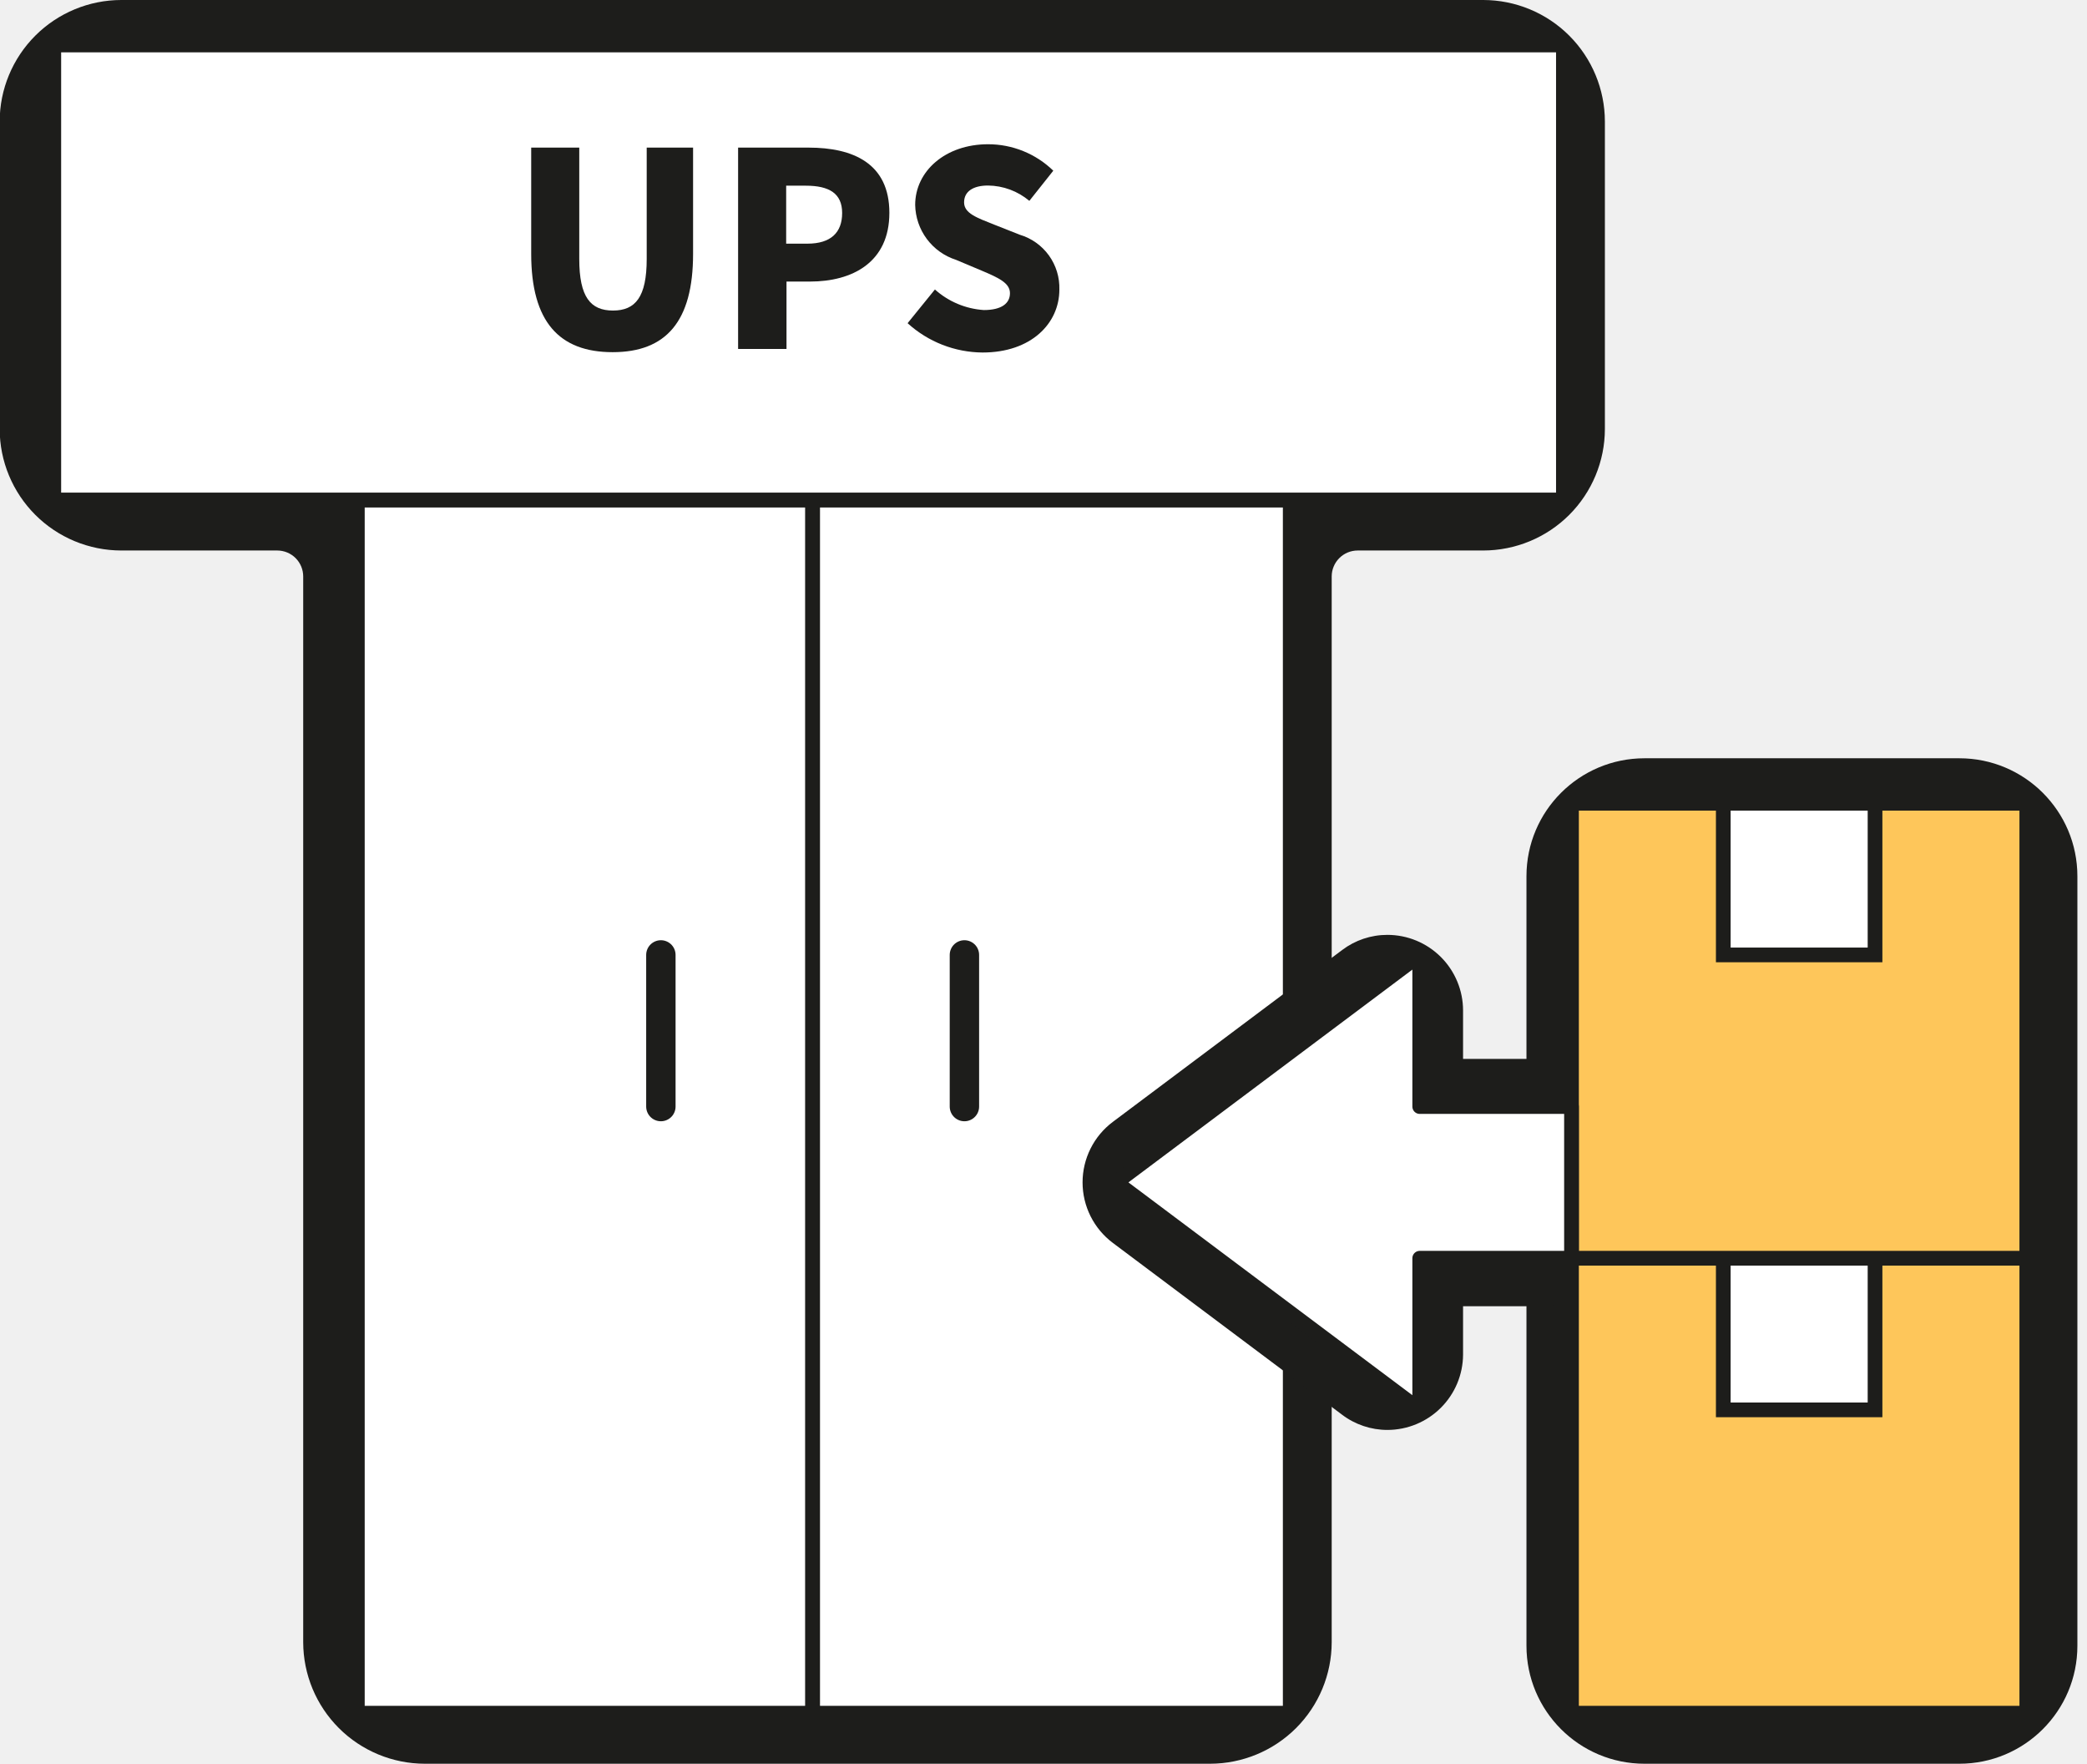
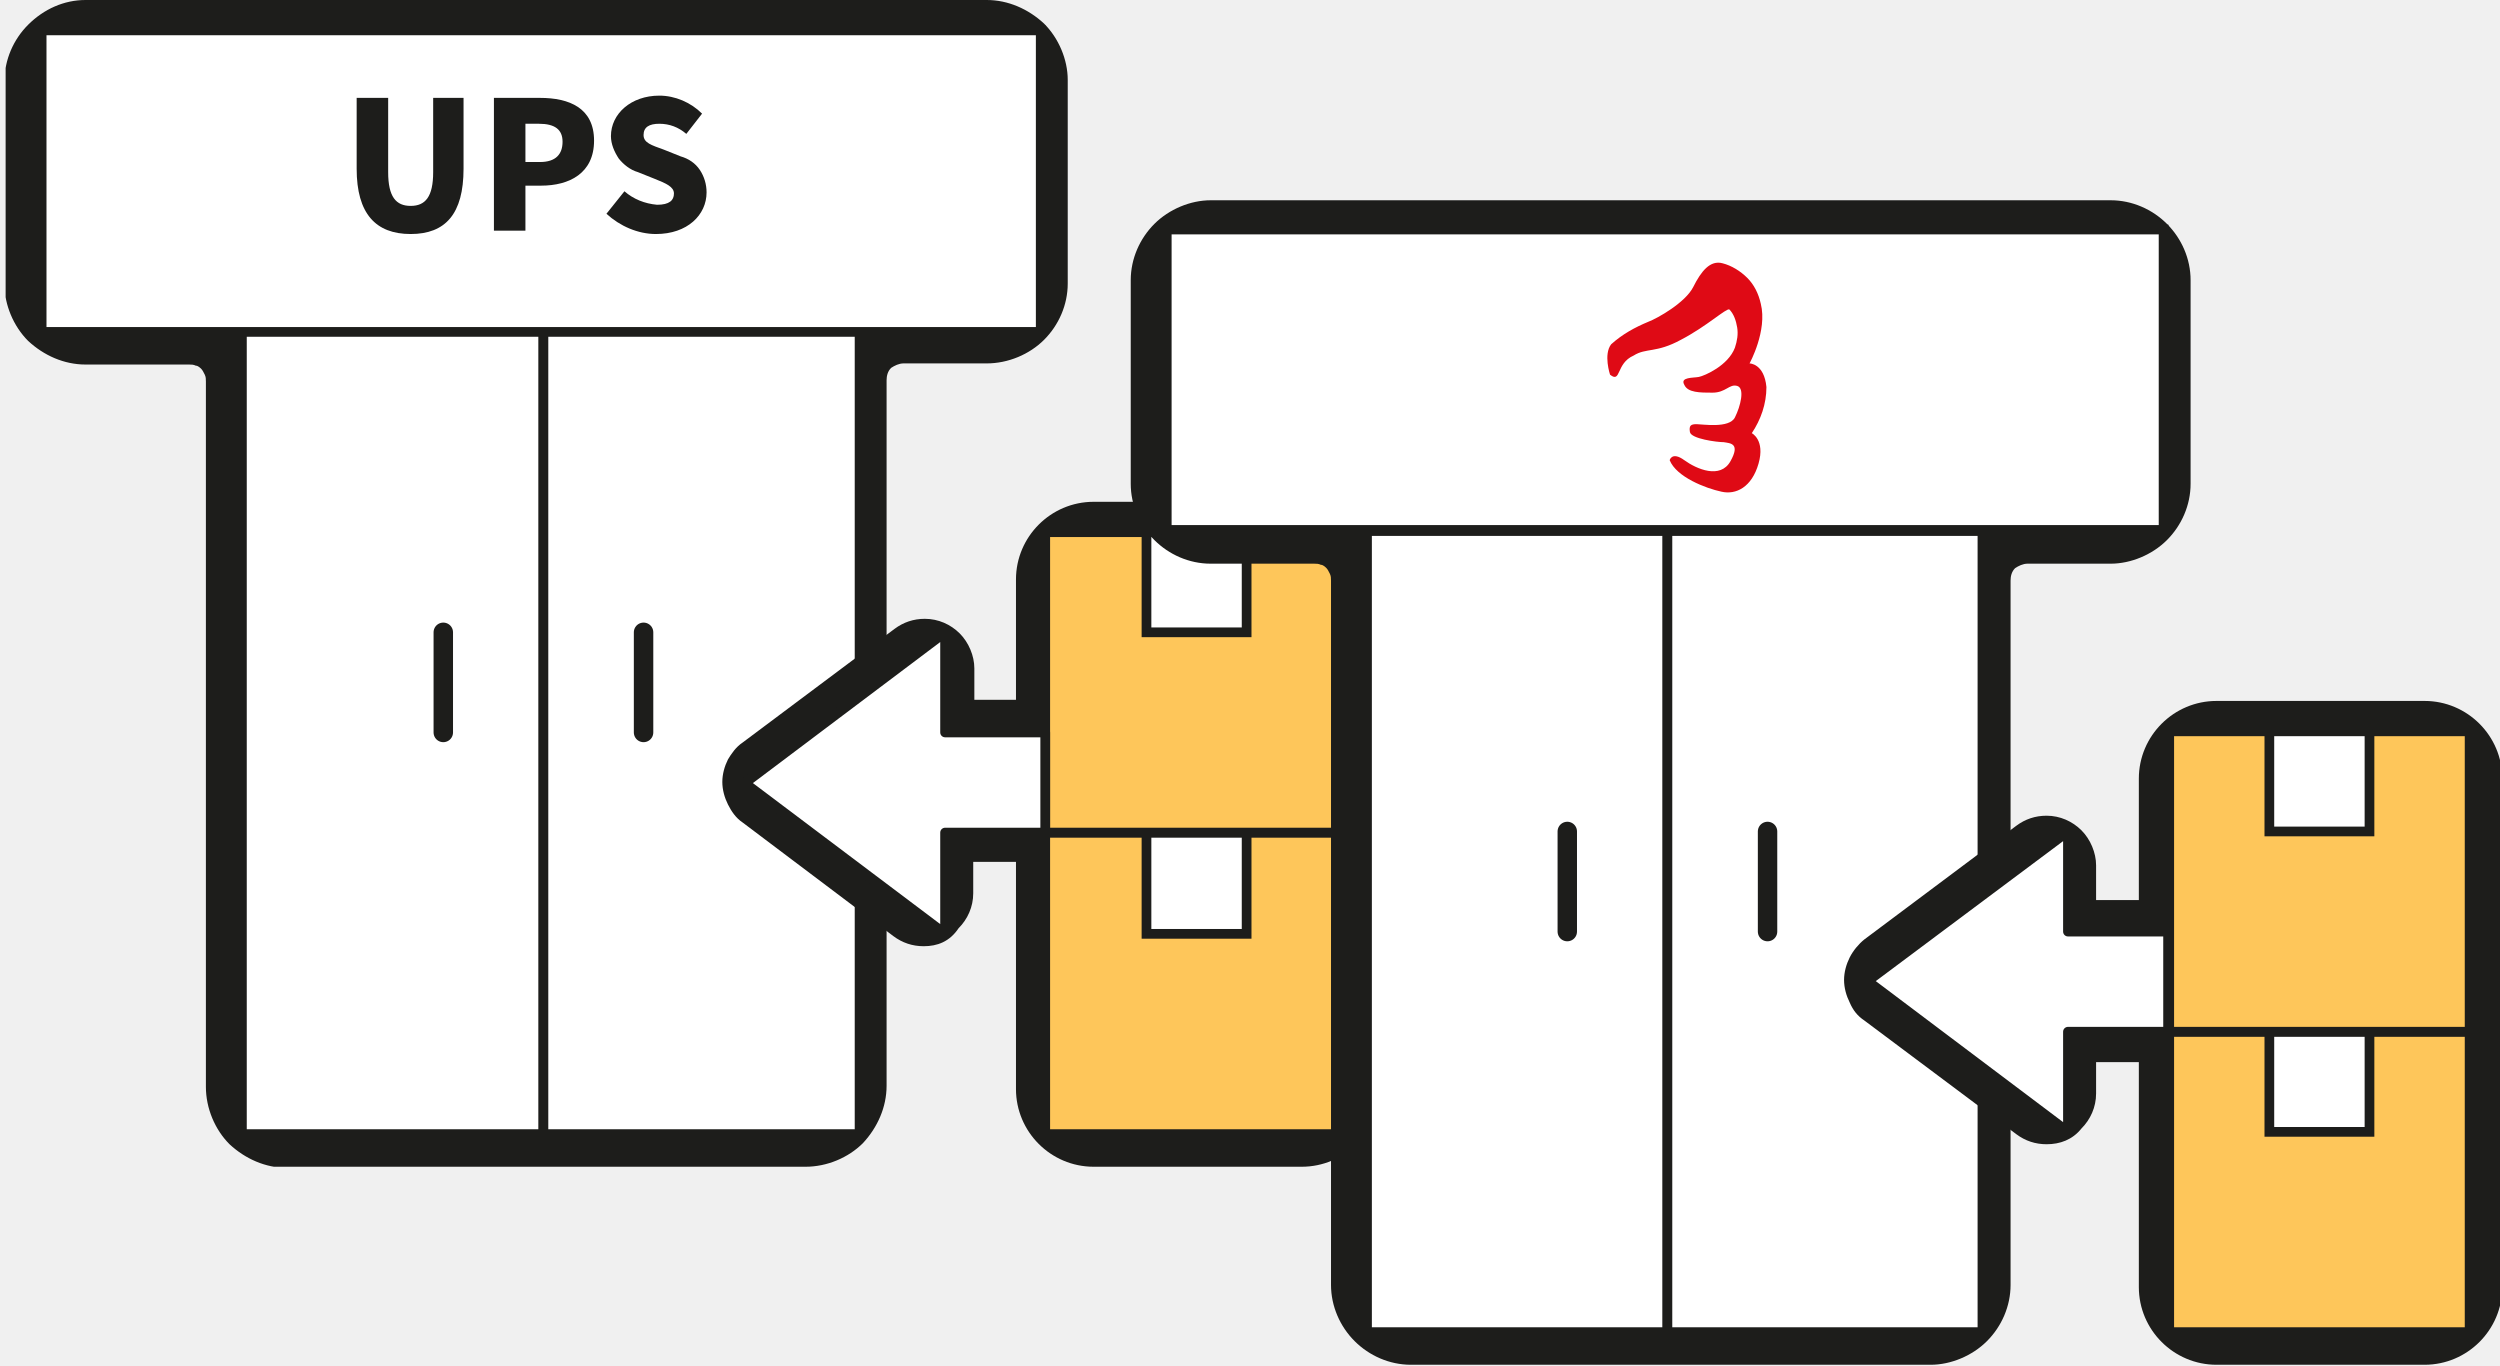
- <svg xmlns="http://www.w3.org/2000/svg" width="142" height="120" viewBox="0 0 142 120" fill="none">
-   <g clip-path="url(#clip0)">
-     <path d="M28.903 120C26.71 119.997 24.608 119.125 23.057 117.576C21.506 116.026 20.634 113.925 20.63 111.734V39.22C20.63 38.989 20.585 38.759 20.496 38.545C20.407 38.331 20.277 38.136 20.113 37.972C19.949 37.808 19.754 37.678 19.54 37.589C19.325 37.501 19.096 37.455 18.863 37.455H8.25C6.057 37.452 3.955 36.58 2.404 35.031C0.853 33.481 -0.019 31.38 -0.022 29.189V8.266C-0.019 6.075 0.853 3.974 2.404 2.424C3.955 0.875 6.057 0.003 8.25 1.90735e-06H100.924C103.117 0.003 105.22 0.875 106.771 2.424C108.321 3.974 109.194 6.075 109.197 8.266V29.189C109.194 31.38 108.321 33.481 106.771 35.031C105.22 36.58 103.117 37.452 100.924 37.455H92.376C91.908 37.455 91.458 37.641 91.127 37.972C90.796 38.303 90.609 38.752 90.609 39.22V111.734C90.606 113.925 89.734 116.026 88.183 117.576C86.632 119.125 84.53 119.997 82.337 120H28.903Z" fill="#1D1D1B" />
-     <path d="M133.315 51.591H111.893C107.457 51.591 103.861 55.184 103.861 59.616V111.975C103.861 116.407 107.457 120 111.893 120H133.315C137.75 120 141.346 116.407 141.346 111.975V59.616C141.346 55.184 137.75 51.591 133.315 51.591Z" fill="#1D1D1B" />
-     <path d="M55.293 34.016H24.314V116.561H55.293V34.016Z" fill="white" stroke="#1D1D1B" stroke-miterlimit="10" />
-     <path d="M87.787 34.016H55.293V116.561H87.787V34.016Z" fill="white" stroke="#1D1D1B" stroke-miterlimit="10" />
-     <path d="M106.374 3.061H3.66V34.016H106.374V3.061Z" fill="white" stroke="#1D1D1B" stroke-miterlimit="10" />
-     <path d="M94.407 97.289C93.293 97.291 92.209 96.929 91.32 96.257L75.716 84.563C75.077 84.083 74.558 83.462 74.201 82.748C73.844 82.033 73.658 81.246 73.658 80.447C73.658 79.649 73.844 78.861 74.201 78.147C74.558 77.432 75.077 76.811 75.716 76.331L91.32 64.637C92.205 63.968 93.285 63.606 94.395 63.606C95.762 63.606 97.072 64.148 98.038 65.113C99.004 66.079 99.547 67.388 99.547 68.753V72.044H104.722C106.088 72.044 107.398 72.586 108.365 73.551C109.331 74.517 109.873 75.826 109.873 77.191V83.726C109.873 85.091 109.331 86.4 108.365 87.366C107.398 88.331 106.088 88.874 104.722 88.874H99.547V92.164C99.541 93.523 98.997 94.825 98.034 95.785C97.071 96.745 95.767 97.286 94.407 97.289Z" fill="#1D1D1B" />
-     <path d="M137.904 116.561H106.925V85.606H117.251H137.904V116.561Z" fill="#FEC65A" stroke="#1D1D1B" stroke-miterlimit="10" />
-     <path d="M127.578 85.606H117.252V95.924H127.578V85.606Z" fill="white" stroke="#1D1D1B" stroke-miterlimit="10" />
-     <path d="M137.904 85.606H106.925V54.652H117.251H137.904V85.606Z" fill="#FEC65A" stroke="#1D1D1B" stroke-miterlimit="10" />
-     <path d="M127.578 54.652H117.252V64.97H127.578V54.652Z" fill="white" stroke="#1D1D1B" stroke-miterlimit="10" />
-     <path d="M36.143 17.277V10.043H39.413V17.621C39.413 20.212 40.181 21.129 41.707 21.129C43.233 21.129 44.002 20.212 44.002 17.621V10.043H47.157V17.277C47.157 21.863 45.322 23.961 41.684 23.961C38.047 23.961 36.143 21.886 36.143 17.277Z" fill="#1D1D1B" />
-     <path d="M50.221 10.043H55.017C58.034 10.043 60.513 11.109 60.513 14.48C60.513 17.85 58 19.157 55.109 19.157H53.514V23.743H50.221V10.043ZM54.937 16.578C56.531 16.578 57.3 15.821 57.3 14.491C57.3 13.161 56.417 12.634 54.833 12.634H53.491V16.578H54.925H54.937Z" fill="#1D1D1B" />
-     <path d="M61.753 21.989L63.612 19.696C64.533 20.521 65.705 21.014 66.939 21.095C68.155 21.095 68.718 20.636 68.718 19.948C68.718 19.261 67.96 18.905 66.79 18.412L65.046 17.678C64.251 17.423 63.556 16.925 63.058 16.255C62.56 15.585 62.284 14.775 62.269 13.941C62.269 11.648 64.323 9.814 67.226 9.814C68.884 9.812 70.478 10.458 71.666 11.614L70.037 13.666C69.249 13.003 68.256 12.634 67.226 12.623C66.216 12.623 65.597 13.024 65.597 13.769C65.597 14.514 66.457 14.812 67.673 15.294L69.383 15.97C70.183 16.208 70.881 16.704 71.369 17.38C71.856 18.056 72.106 18.875 72.079 19.708C72.079 22.001 70.163 23.984 66.859 23.984C64.969 23.972 63.15 23.261 61.753 21.989Z" fill="#1D1D1B" />
-     <path d="M96.598 75.288V64.97L75.945 80.447L96.598 95.924V85.606H106.925V75.288H96.598Z" fill="white" stroke="#1D1D1B" stroke-linecap="round" stroke-linejoin="round" />
-     <path d="M65.619 64.97V75.288" stroke="#1D1D1B" stroke-width="2" stroke-linecap="round" stroke-linejoin="round" />
-     <path d="M44.966 64.97V75.288" stroke="#1D1D1B" stroke-width="2" stroke-linecap="round" stroke-linejoin="round" />
+ <svg xmlns="http://www.w3.org/2000/svg" xmlns:xlink="http://www.w3.org/1999/xlink" version="1.1" id="Layer_1" x="0px" y="0px" viewBox="0 0 222.2 121.4" style="enable-background:new 0 0 222.2 121.4;" xml:space="preserve">
+   <style type="text/css">
+ 	.st0{clip-path:url(#SVGID_2_);}
+ 	.st1{fill:#1D1D1B;}
+ 	.st2{fill:#FFFFFF;stroke:#1D1D1B;stroke-width:0.864;stroke-miterlimit:10;}
+ 	.st3{fill:#FEC65A;stroke:#1D1D1B;stroke-width:0.864;stroke-miterlimit:10;}
+ 	.st4{fill:#FFFFFF;stroke:#1D1D1B;stroke-width:0.864;stroke-linecap:round;stroke-linejoin:round;}
+ 	.st5{fill:none;stroke:#1D1D1B;stroke-width:1.729;stroke-linecap:round;stroke-linejoin:round;}
+ 	.st6{clip-path:url(#SVGID_4_);}
+ 	.st7{fill:#FFFFFF;stroke:#1D1D1B;stroke-width:0.863;stroke-miterlimit:10;}
+ 	.st8{fill:#FEC65A;stroke:#1D1D1B;stroke-width:0.863;stroke-miterlimit:10;}
+ 	.st9{fill:#FFFFFF;stroke:#1D1D1B;stroke-width:0.863;stroke-linecap:round;stroke-linejoin:round;}
+ 	.st10{fill:none;stroke:#1D1D1B;stroke-width:1.726;stroke-linecap:round;stroke-linejoin:round;}
+ 	.st11{fill:#DF0A15;}
+ </style>
+   <g>
+     <defs>
+       <rect id="SVGID_1_" x="0.5" y="0" width="122.2" height="103.7" />
+     </defs>
+     <clipPath id="SVGID_2_">
+       <use xlink:href="#SVGID_1_" style="overflow:visible;" />
+     </clipPath>
+     <g class="st0">
+       <path class="st1" d="M25.5,103.8c-1.9,0-3.7-0.8-5.1-2.1c-1.3-1.3-2.1-3.2-2.1-5.1V33.9c0-0.2,0-0.4-0.1-0.6    c-0.1-0.2-0.2-0.4-0.3-0.5c-0.1-0.1-0.3-0.3-0.5-0.3c-0.2-0.1-0.4-0.1-0.6-0.1H7.6c-1.9,0-3.7-0.8-5.1-2.1c-1.3-1.3-2.1-3.2-2.1-5    V7.2c0-1.9,0.8-3.7,2.1-5C3.9,0.8,5.7,0,7.6,0h80.1c1.9,0,3.7,0.8,5.1,2.1c1.3,1.3,2.1,3.2,2.1,5v18.1c0,1.9-0.8,3.7-2.1,5    c-1.3,1.3-3.2,2.1-5.1,2.1h-7.4c-0.4,0-0.8,0.2-1.1,0.4c-0.3,0.3-0.4,0.7-0.4,1.1v62.7c0,1.9-0.8,3.7-2.1,5.1    c-1.3,1.3-3.2,2.1-5.1,2.1H25.5z" />
+       <path class="st1" d="M115.7,44.6H97.2c-3.8,0-6.9,3.1-6.9,6.9v45.3c0,3.8,3.1,6.9,6.9,6.9h18.5c3.8,0,6.9-3.1,6.9-6.9V51.6    C122.7,47.7,119.6,44.6,115.7,44.6z" />
+       <path class="st2" d="M48.3,29.4H21.5v71.4h26.8V29.4z" />
+       <path class="st2" d="M76.4,29.4H48.3v71.4h28.1V29.4z" />
+       <path class="st2" d="M92.5,2.7H3.7v26.8h88.8V2.7z" />
+       <path class="st1" d="M82.1,84.1c-1,0-1.9-0.3-2.7-0.9L66,73.1c-0.6-0.4-1-1-1.3-1.6c-0.3-0.6-0.5-1.3-0.5-2s0.2-1.4,0.5-2    C65,67,65.4,66.4,66,66l13.5-10.1c0.8-0.6,1.7-0.9,2.7-0.9c1.2,0,2.3,0.5,3.1,1.3c0.8,0.8,1.3,2,1.3,3.1v2.8H91    c1.2,0,2.3,0.5,3.1,1.3c0.8,0.8,1.3,2,1.3,3.1v5.6c0,1.2-0.5,2.3-1.3,3.1c-0.8,0.8-2,1.3-3.1,1.3h-4.5v2.8c0,1.2-0.5,2.3-1.3,3.1    C84.4,83.7,83.3,84.1,82.1,84.1z" />
+       <path class="st3" d="M119.7,100.8H92.9V74h8.9h17.9V100.8z" />
+       <path class="st2" d="M110.8,74h-8.9V83h8.9V74z" />
+       <path class="st3" d="M119.7,74H92.9V47.3h8.9h17.9V74z" />
+       <path class="st2" d="M110.8,47.3h-8.9v8.9h8.9V47.3z" />
+       <path class="st1" d="M31.7,15V8.7h2.8v6.6c0,2.2,0.7,3,2,3c1.3,0,2-0.8,2-3V8.7h2.7V15c0,4-1.6,5.8-4.7,5.8    C33.4,20.8,31.7,19,31.7,15z" />
+       <path class="st1" d="M43.9,8.7h4.1c2.6,0,4.8,0.9,4.8,3.8s-2.2,4-4.7,4h-1.4v4h-2.8V8.7z M48,14.4c1.4,0,2-0.7,2-1.8    S49.3,11,47.9,11h-1.2v3.4H48L48,14.4z" />
+       <path class="st1" d="M53.9,19l1.6-2c0.8,0.7,1.8,1.1,2.9,1.2c1.1,0,1.5-0.4,1.5-1c0-0.6-0.7-0.9-1.7-1.3l-1.5-0.6    c-0.7-0.2-1.3-0.7-1.7-1.2c-0.4-0.6-0.7-1.3-0.7-2c0-2,1.8-3.6,4.3-3.6c1.4,0,2.8,0.6,3.8,1.6L61,11.9c-0.7-0.6-1.5-0.9-2.4-0.9    c-0.9,0-1.4,0.3-1.4,1s0.7,0.9,1.8,1.3l1.5,0.6c0.7,0.2,1.3,0.6,1.7,1.2c0.4,0.6,0.6,1.3,0.6,2c0,2-1.7,3.7-4.5,3.7    C56.7,20.8,55.1,20.1,53.9,19z" />
+       <path class="st4" d="M84,65.1v-8.9L66.2,69.6L84,83V74h8.9v-8.9H84z" />
+       <path class="st5" d="M57.2,56.2v8.9" />
+       <path class="st5" d="M39.4,56.2v8.9" />
+     </g>
  </g>
-   <defs>
-     <clipPath id="clip0">
-       <rect width="141.346" height="120" fill="white" />
+   <g>
+     <defs>
+       <rect id="SVGID_3_" x="100.5" y="17.8" width="121.9" height="103.5" />
+     </defs>
+     <clipPath id="SVGID_4_">
+       <use xlink:href="#SVGID_3_" style="overflow:visible;" />
    </clipPath>
-   </defs>
+     <g class="st6">
+       <path class="st1" d="M125.4,121.3c-1.9,0-3.7-0.8-5-2.1c-1.3-1.3-2.1-3.1-2.1-5V51.6c0-0.2,0-0.4-0.1-0.6    c-0.1-0.2-0.2-0.4-0.3-0.5c-0.1-0.1-0.3-0.3-0.5-0.3c-0.2-0.1-0.4-0.1-0.6-0.1h-9.2c-1.9,0-3.7-0.8-5-2.1c-1.3-1.3-2.1-3.1-2.1-5    V24.9c0-1.9,0.8-3.7,2.1-5c1.3-1.3,3.2-2.1,5-2.1h80c1.9,0,3.7,0.8,5,2.1c1.3,1.3,2.1,3.1,2.1,5V43c0,1.9-0.8,3.7-2.1,5    c-1.3,1.3-3.2,2.1-5,2.1h-7.4c-0.4,0-0.8,0.2-1.1,0.4c-0.3,0.3-0.4,0.7-0.4,1.1v62.6c0,1.9-0.8,3.7-2.1,5c-1.3,1.3-3.2,2.1-5,2.1    H125.4z" />
+       <path class="st1" d="M215.5,62.3H197c-3.8,0-6.9,3.1-6.9,6.9v45.2c0,3.8,3.1,6.9,6.9,6.9h18.5c3.8,0,6.9-3.1,6.9-6.9V69.2    C222.4,65.4,219.3,62.3,215.5,62.3z" />
+       <path class="st7" d="M148.2,47.2h-26.7v71.2h26.7V47.2z" />
+       <path class="st7" d="M176.2,47.2h-28v71.2h28V47.2z" />
+       <path class="st7" d="M192.3,20.4h-88.6v26.7h88.6V20.4z" />
+       <path class="st1" d="M181.9,101.7c-1,0-1.9-0.3-2.7-0.9l-13.5-10.1c-0.6-0.4-1-0.9-1.3-1.6c-0.3-0.6-0.5-1.3-0.5-2    c0-0.7,0.2-1.4,0.5-2c0.3-0.6,0.8-1.2,1.3-1.6l13.5-10.1c0.8-0.6,1.7-0.9,2.7-0.9c1.2,0,2.3,0.5,3.1,1.3c0.8,0.8,1.3,2,1.3,3.1V80    h4.5c1.2,0,2.3,0.5,3.1,1.3c0.8,0.8,1.3,2,1.3,3.1V90c0,1.2-0.5,2.3-1.3,3.1c-0.8,0.8-2,1.3-3.1,1.3h-4.5v2.8    c0,1.2-0.5,2.3-1.3,3.1C184.2,101.3,183.1,101.7,181.9,101.7z" />
+       <path class="st8" d="M219.5,118.4h-26.7V91.7h8.9h17.8V118.4z" />
+       <path class="st7" d="M210.6,91.7h-8.9v8.9h8.9V91.7z" />
+       <path class="st8" d="M219.5,91.7h-26.7V65h8.9h17.8V91.7z" />
+       <path class="st7" d="M210.6,65h-8.9v8.9h8.9V65z" />
+       <path class="st9" d="M183.8,82.8v-8.9L166,87.2l17.8,13.4v-8.9h8.9v-8.9H183.8z" />
+       <path class="st10" d="M157.1,73.9v8.9" />
+       <path class="st10" d="M139.3,73.9v8.9" />
+       <path class="st11" d="M143.1,33.3c0,0-0.6-1.8,0.1-2.7c1-0.9,2.1-1.5,3.3-2c0.8-0.3,3.3-1.7,4-3.1c0.7-1.4,1.5-2.4,2.6-2.1    c0.8,0.2,1.6,0.7,2.2,1.3c0.6,0.6,1,1.4,1.2,2.3c0.6,2.4-1,5.3-1,5.3s1.3,0,1.5,2.1c0,1.5-0.5,2.9-1.3,4.1c0,0,1.2,0.6,0.6,2.7    c-0.6,2.1-2,2.8-3.3,2.5c-1.4-0.3-4-1.3-4.6-2.8c0,0,0.2-0.8,1.3,0c1.1,0.8,3.2,1.7,4.1,0.1c0.9-1.6,0-1.6-0.6-1.7    c-0.6,0-2.9-0.3-3-0.9c-0.1-0.6,0.1-0.7,0.6-0.7c0.5,0,2.9,0.4,3.4-0.6c0.5-1,0.9-2.6,0.2-2.8c-0.7-0.2-1,0.6-2.2,0.6    c-1.1,0-2.2,0-2.5-0.7c-0.4-0.7,0.8-0.6,1.3-0.7c0.5-0.1,2.6-1,3.2-2.6c0.2-0.6,0.3-1.2,0.2-1.8c-0.1-0.6-0.3-1.2-0.7-1.6    c-0.3-0.1-2,1.5-4.3,2.7c-2.2,1.2-3.1,0.7-4.2,1.4C143.6,32.3,144.1,34.1,143.1,33.3" />
+     </g>
+   </g>
</svg>
